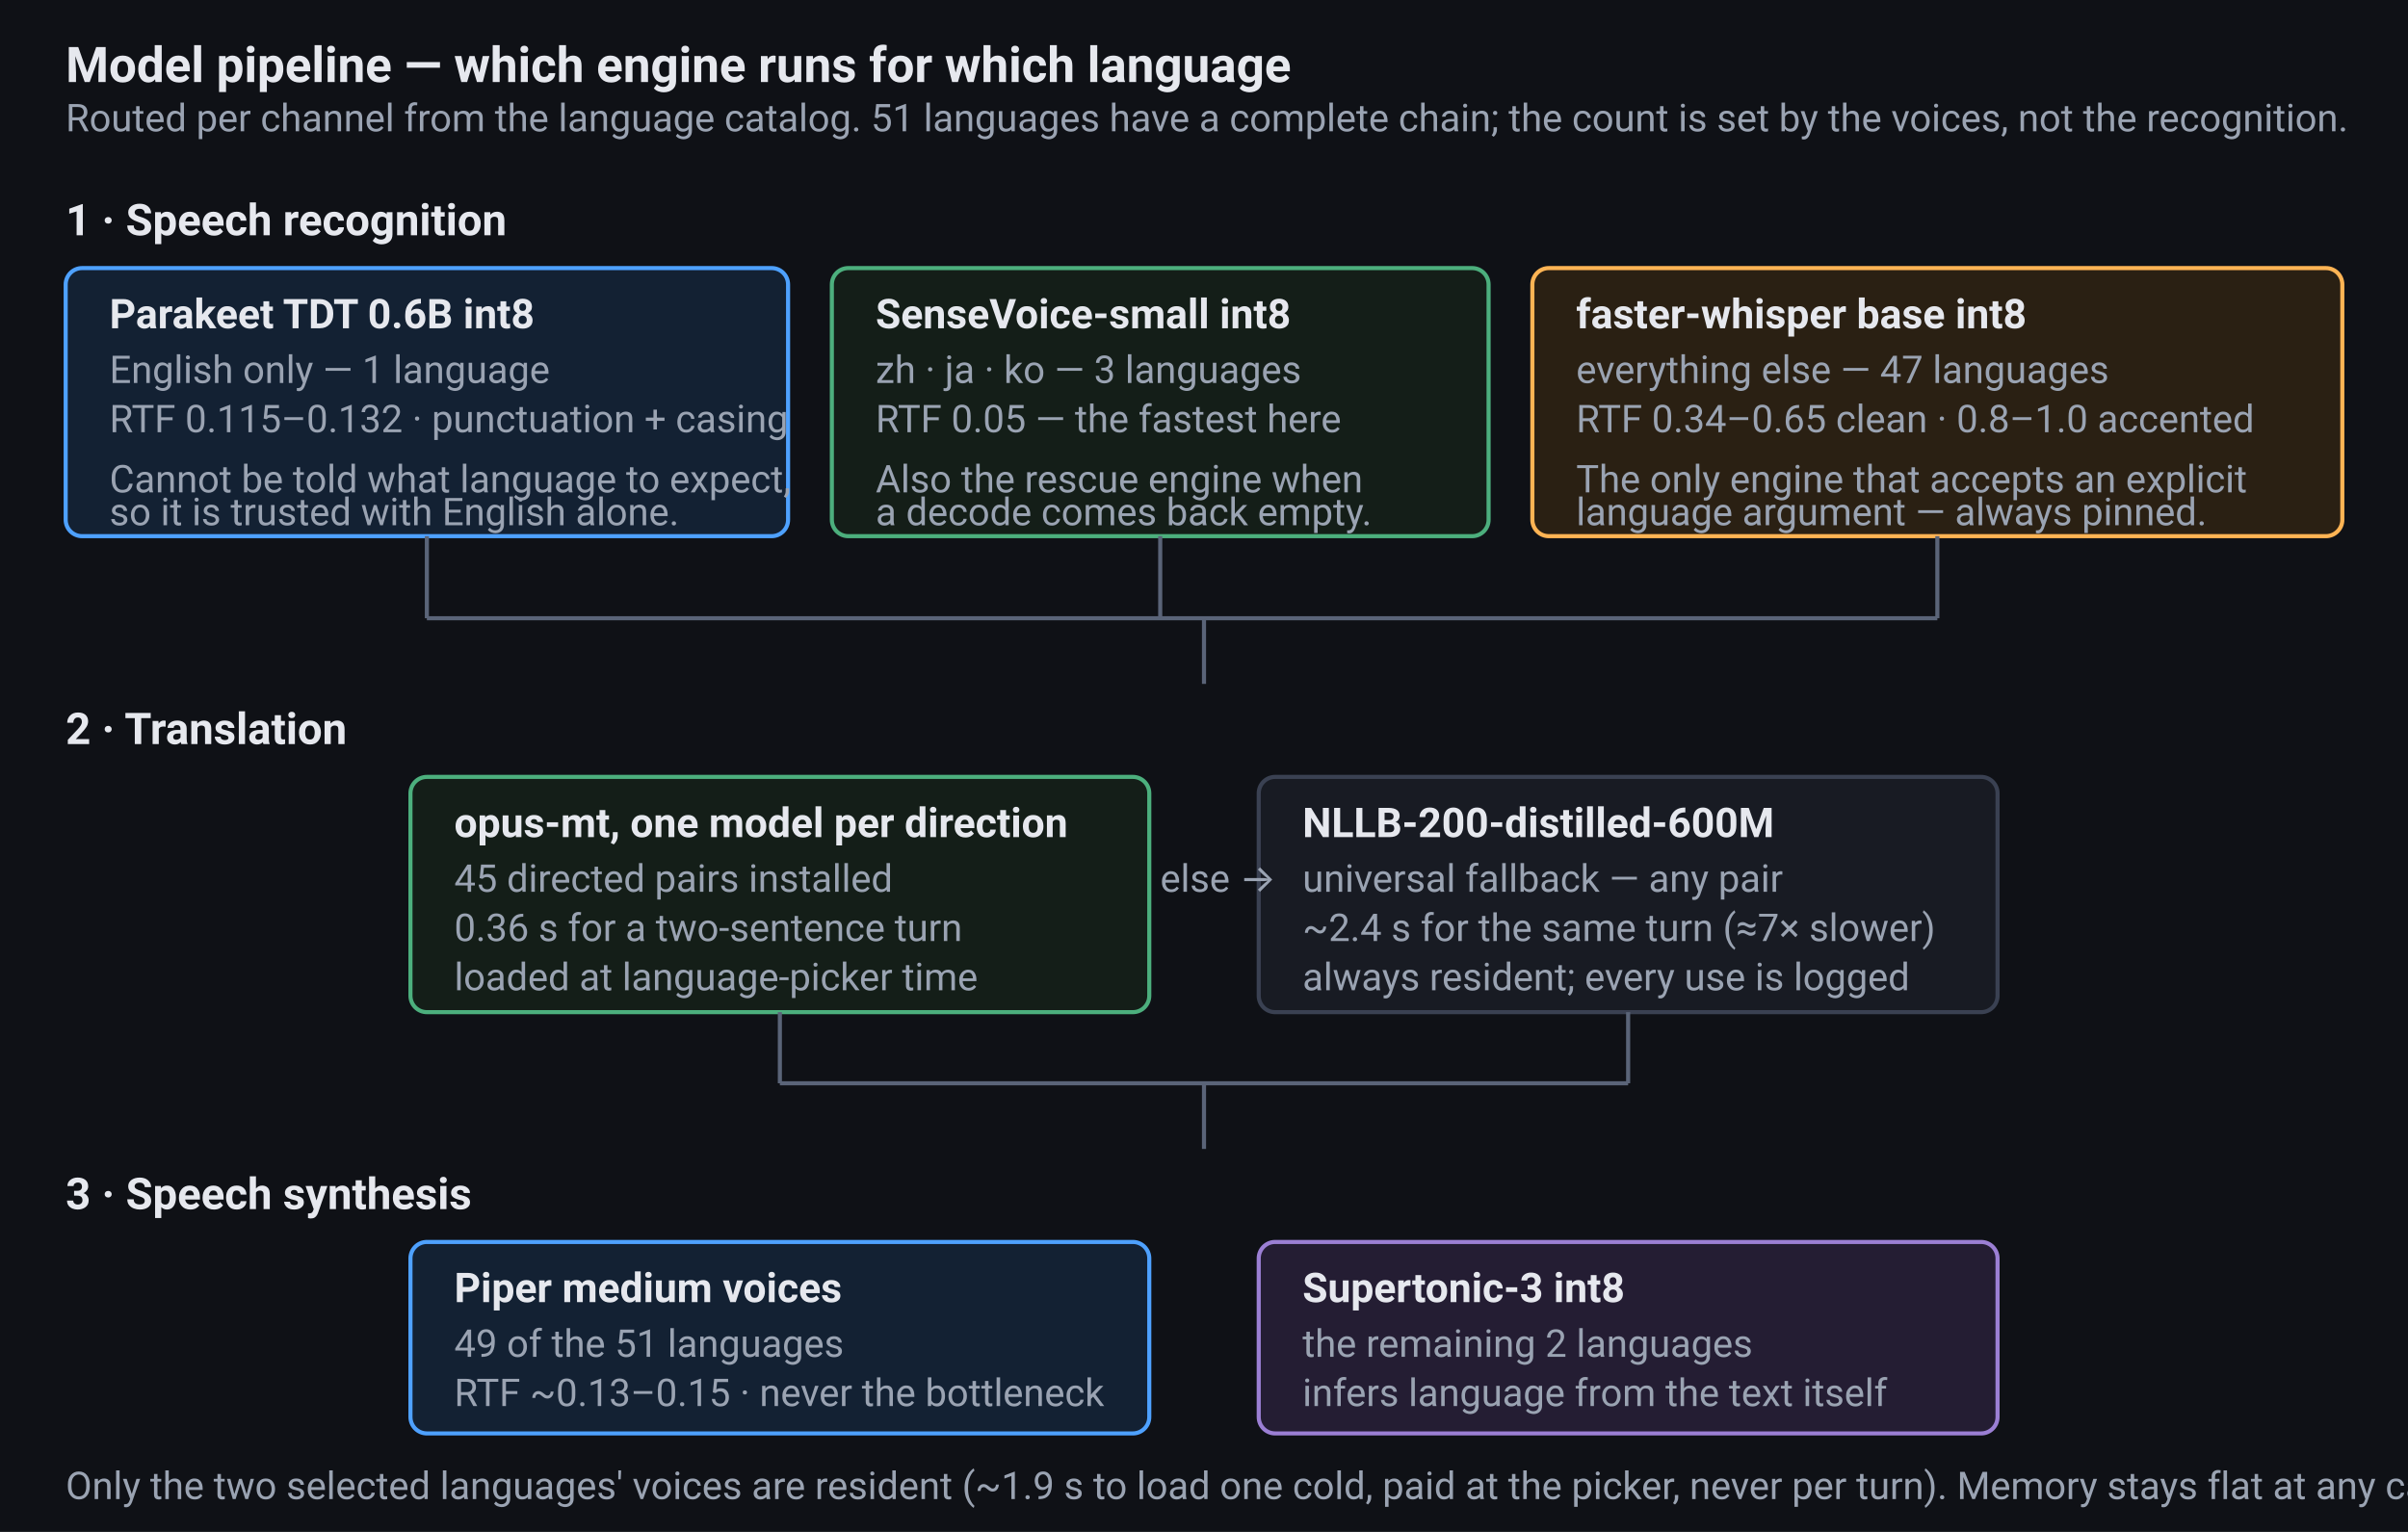
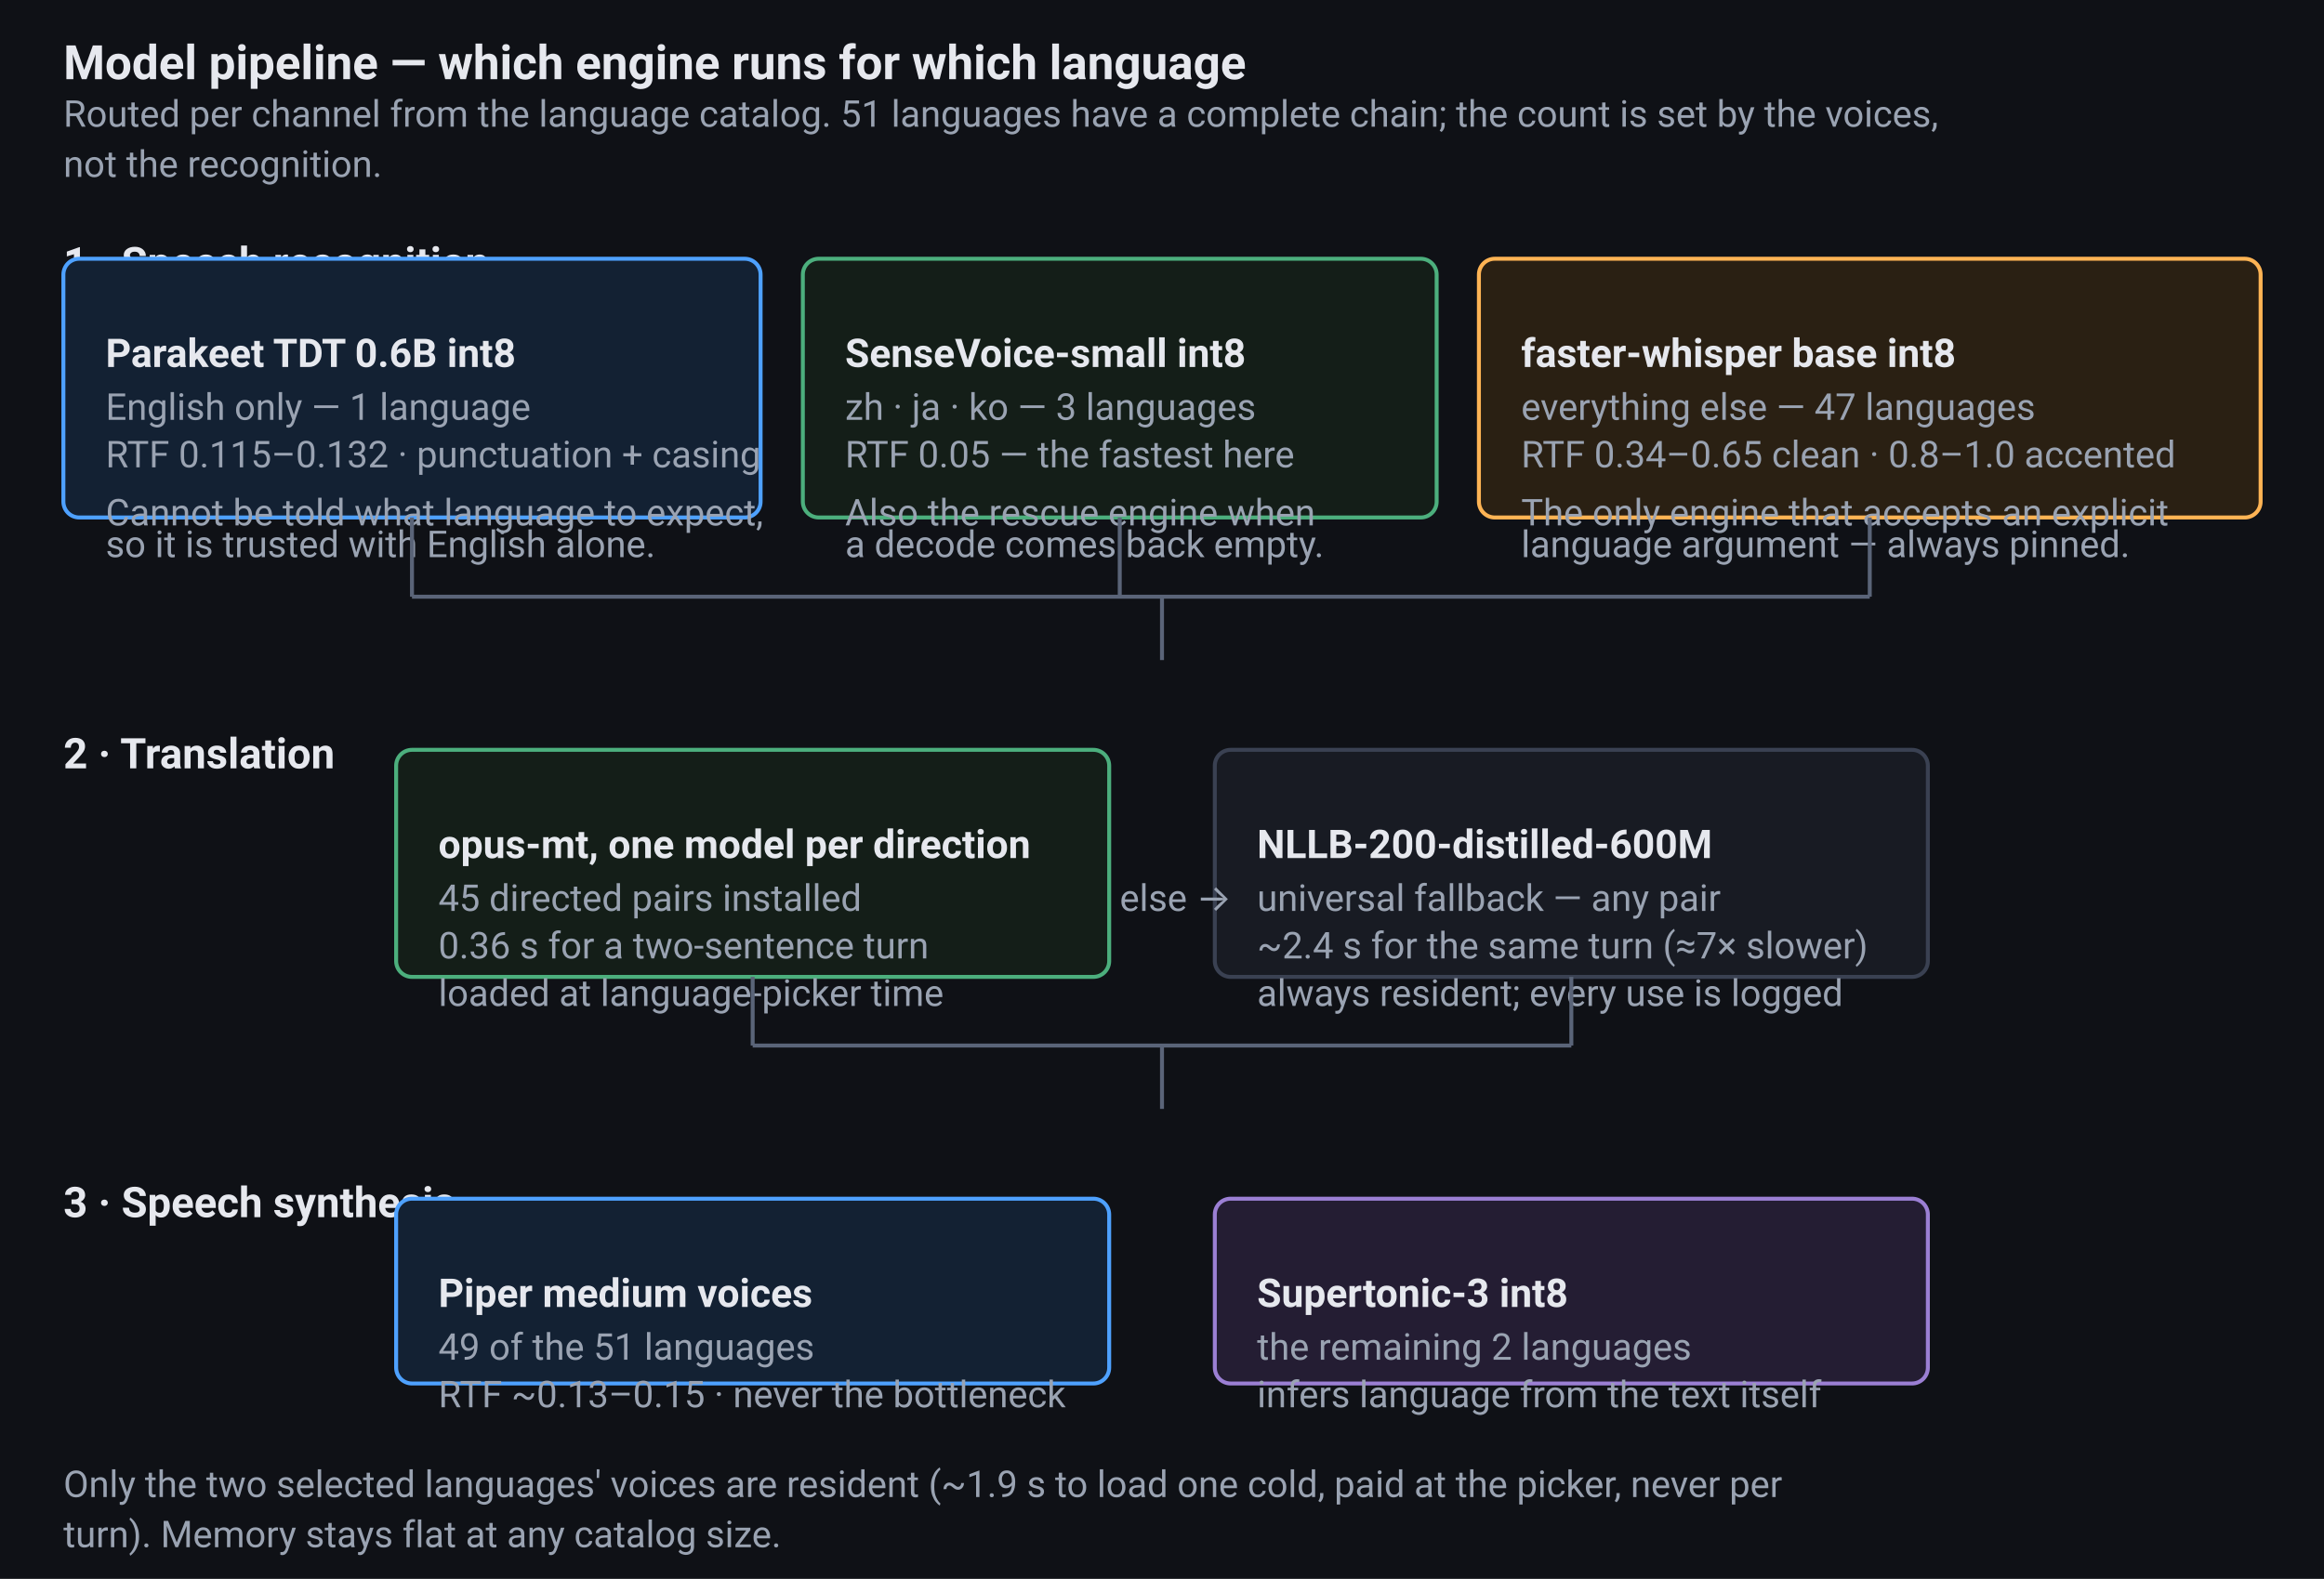
- <svg xmlns="http://www.w3.org/2000/svg" viewBox="0 0 880 560" width="880" height="560" font-family="system-ui,-apple-system,Segoe UI,Roboto,sans-serif">
+ <svg xmlns="http://www.w3.org/2000/svg" viewBox="0 0 880 598" width="880" height="598" font-family="system-ui,-apple-system,Segoe UI,Roboto,sans-serif">
  <style>
  .bg{fill:#0f1116}
  .ts{fill:#9aa3b2;font-size:14px}
  .tt{fill:#e6e8ee;font-size:18px;font-weight:600}
  .lbl{fill:#e6e8ee;font-size:15px;font-weight:600}
  .h{fill:#e6e8ee;font-size:16px;font-weight:600}
  .box{fill:#181b23;stroke:#3a4152;stroke-width:1.5;rx:6}
  .l{stroke:#5a6478;stroke-width:1.5;fill:none}
</style>
-   <rect class="bg" width="880" height="560" />
+   <rect class="bg" width="880" height="598" />
  <text class="tt" x="24" y="30">Model pipeline — which engine runs for which language</text>
-   <text class="ts" x="24" y="48">Routed per channel from the language catalog. 51 languages have a complete chain; the count is set by the voices, not the recognition.</text>
-   <text class="h" x="24" y="86">1 · Speech recognition</text>
+   <text class="ts" x="24" y="48">Routed per channel from the language catalog. 51 languages have a complete chain; the count is set by the voices,</text>
+   <text class="ts" x="24" y="67">not the recognition.</text>
+   <text class="h" x="24" y="105">1 · Speech recognition</text>
  <rect x="24" y="98" width="264" height="98" rx="6" fill="#132133" stroke="#4ea1ff" stroke-width="1.5" />
-   <text class="lbl" x="40" y="120" fill="#4ea1ff">Parakeet TDT 0.6B int8</text>
-   <text class="ts" x="40" y="140">English only — 1 language</text>
-   <text class="ts" x="40" y="158">RTF 0.115–0.132 · punctuation + casing</text>
-   <text class="ts" x="40" y="180">Cannot be told what language to expect,</text>
-   <text class="ts" x="40" y="192">so it is trusted with English alone.</text>
+   <text class="lbl" x="40" y="139" fill="#4ea1ff">Parakeet TDT 0.6B int8</text>
+   <text class="ts" x="40" y="159">English only — 1 language</text>
+   <text class="ts" x="40" y="177">RTF 0.115–0.132 · punctuation + casing</text>
+   <text class="ts" x="40" y="199">Cannot be told what language to expect,</text>
+   <text class="ts" x="40" y="211">so it is trusted with English alone.</text>
  <rect x="304" y="98" width="240" height="98" rx="6" fill="#141e18" stroke="#4caf7d" stroke-width="1.5" />
-   <text class="lbl" x="320" y="120" fill="#4caf7d">SenseVoice-small int8</text>
-   <text class="ts" x="320" y="140">zh · ja · ko — 3 languages</text>
-   <text class="ts" x="320" y="158">RTF 0.05 — the fastest here</text>
-   <text class="ts" x="320" y="180">Also the rescue engine when</text>
-   <text class="ts" x="320" y="192">a decode comes back empty.</text>
+   <text class="lbl" x="320" y="139" fill="#4caf7d">SenseVoice-small int8</text>
+   <text class="ts" x="320" y="159">zh · ja · ko — 3 languages</text>
+   <text class="ts" x="320" y="177">RTF 0.05 — the fastest here</text>
+   <text class="ts" x="320" y="199">Also the rescue engine when</text>
+   <text class="ts" x="320" y="211">a decode comes back empty.</text>
  <rect x="560" y="98" width="296" height="98" rx="6" fill="#2a2013" stroke="#ffb454" stroke-width="1.5" />
-   <text class="lbl" x="576" y="120" fill="#ffb454">faster-whisper base int8</text>
-   <text class="ts" x="576" y="140">everything else — 47 languages</text>
-   <text class="ts" x="576" y="158">RTF 0.34–0.65 clean · 0.8–1.0 accented</text>
-   <text class="ts" x="576" y="180">The only engine that accepts an explicit</text>
-   <text class="ts" x="576" y="192">language argument — always pinned.</text>
+   <text class="lbl" x="576" y="139" fill="#ffb454">faster-whisper base int8</text>
+   <text class="ts" x="576" y="159">everything else — 47 languages</text>
+   <text class="ts" x="576" y="177">RTF 0.34–0.65 clean · 0.8–1.0 accented</text>
+   <text class="ts" x="576" y="199">The only engine that accepts an explicit</text>
+   <text class="ts" x="576" y="211">language argument — always pinned.</text>
  <path class="l" d="M156 196 L156 226" />
  <path class="l" d="M424 196 L424 226" />
  <path class="l" d="M708 196 L708 226" />
  <path class="l" d="M156 226 L708 226" />
  <path class="l" d="M440 226 L440 250" />
-   <text class="h" x="24" y="272">2 · Translation</text>
+   <text class="h" x="24" y="291">2 · Translation</text>
  <rect x="150" y="284" width="270" height="86" rx="6" fill="#141e18" stroke="#4caf7d" stroke-width="1.5" />
-   <text class="lbl" x="166" y="306" fill="#4caf7d">opus-mt, one model per direction</text>
-   <text class="ts" x="166" y="326">45 directed pairs installed</text>
-   <text class="ts" x="166" y="344">0.36 s for a two-sentence turn</text>
-   <text class="ts" x="166" y="362">loaded at language-picker time</text>
+   <text class="lbl" x="166" y="325" fill="#4caf7d">opus-mt, one model per direction</text>
+   <text class="ts" x="166" y="345">45 directed pairs installed</text>
+   <text class="ts" x="166" y="363">0.36 s for a two-sentence turn</text>
+   <text class="ts" x="166" y="381">loaded at language-picker time</text>
  <rect x="460" y="284" width="270" height="86" rx="6" fill="#181b23" stroke="#3a4152" stroke-width="1.5" />
-   <text class="lbl" x="476" y="306">NLLB-200-distilled-600M</text>
-   <text class="ts" x="476" y="326">universal fallback — any pair</text>
-   <text class="ts" x="476" y="344">~2.4 s for the same turn (≈7× slower)</text>
-   <text class="ts" x="476" y="362">always resident; every use is logged</text>
-   <text class="ts" x="424" y="326" fill="#9aa3b2">else →</text>
+   <text class="lbl" x="476" y="325">NLLB-200-distilled-600M</text>
+   <text class="ts" x="476" y="345">universal fallback — any pair</text>
+   <text class="ts" x="476" y="363">~2.4 s for the same turn (≈7× slower)</text>
+   <text class="ts" x="476" y="381">always resident; every use is logged</text>
+   <text class="ts" x="424" y="345" fill="#9aa3b2">else →</text>
  <path class="l" d="M285 370 L285 396" />
  <path class="l" d="M595 370 L595 396" />
  <path class="l" d="M285 396 L595 396" />
  <path class="l" d="M440 396 L440 420" />
-   <text class="h" x="24" y="442">3 · Speech synthesis</text>
+   <text class="h" x="24" y="461">3 · Speech synthesis</text>
  <rect x="150" y="454" width="270" height="70" rx="6" fill="#132133" stroke="#4ea1ff" stroke-width="1.5" />
-   <text class="lbl" x="166" y="476" fill="#4ea1ff">Piper medium voices</text>
-   <text class="ts" x="166" y="496">49 of the 51 languages</text>
-   <text class="ts" x="166" y="514">RTF ~0.13–0.15 · never the bottleneck</text>
+   <text class="lbl" x="166" y="495" fill="#4ea1ff">Piper medium voices</text>
+   <text class="ts" x="166" y="515">49 of the 51 languages</text>
+   <text class="ts" x="166" y="533">RTF ~0.13–0.15 · never the bottleneck</text>
  <rect x="460" y="454" width="270" height="70" rx="6" fill="#241d33" stroke="#9b7fd4" stroke-width="1.5" />
-   <text class="lbl" x="476" y="476" fill="#9b7fd4">Supertonic-3 int8</text>
-   <text class="ts" x="476" y="496">the remaining 2 languages</text>
-   <text class="ts" x="476" y="514">infers language from the text itself</text>
-   <text class="ts" x="24" y="548">Only the two selected languages' voices are resident (~1.9 s to load one cold, paid at the picker, never per turn). Memory stays flat at any catalog size.</text>
+   <text class="lbl" x="476" y="495" fill="#9b7fd4">Supertonic-3 int8</text>
+   <text class="ts" x="476" y="515">the remaining 2 languages</text>
+   <text class="ts" x="476" y="533">infers language from the text itself</text>
+   <text class="ts" x="24" y="567">Only the two selected languages' voices are resident (~1.9 s to load one cold, paid at the picker, never per</text>
+   <text class="ts" x="24" y="586">turn). Memory stays flat at any catalog size.</text>
</svg>
